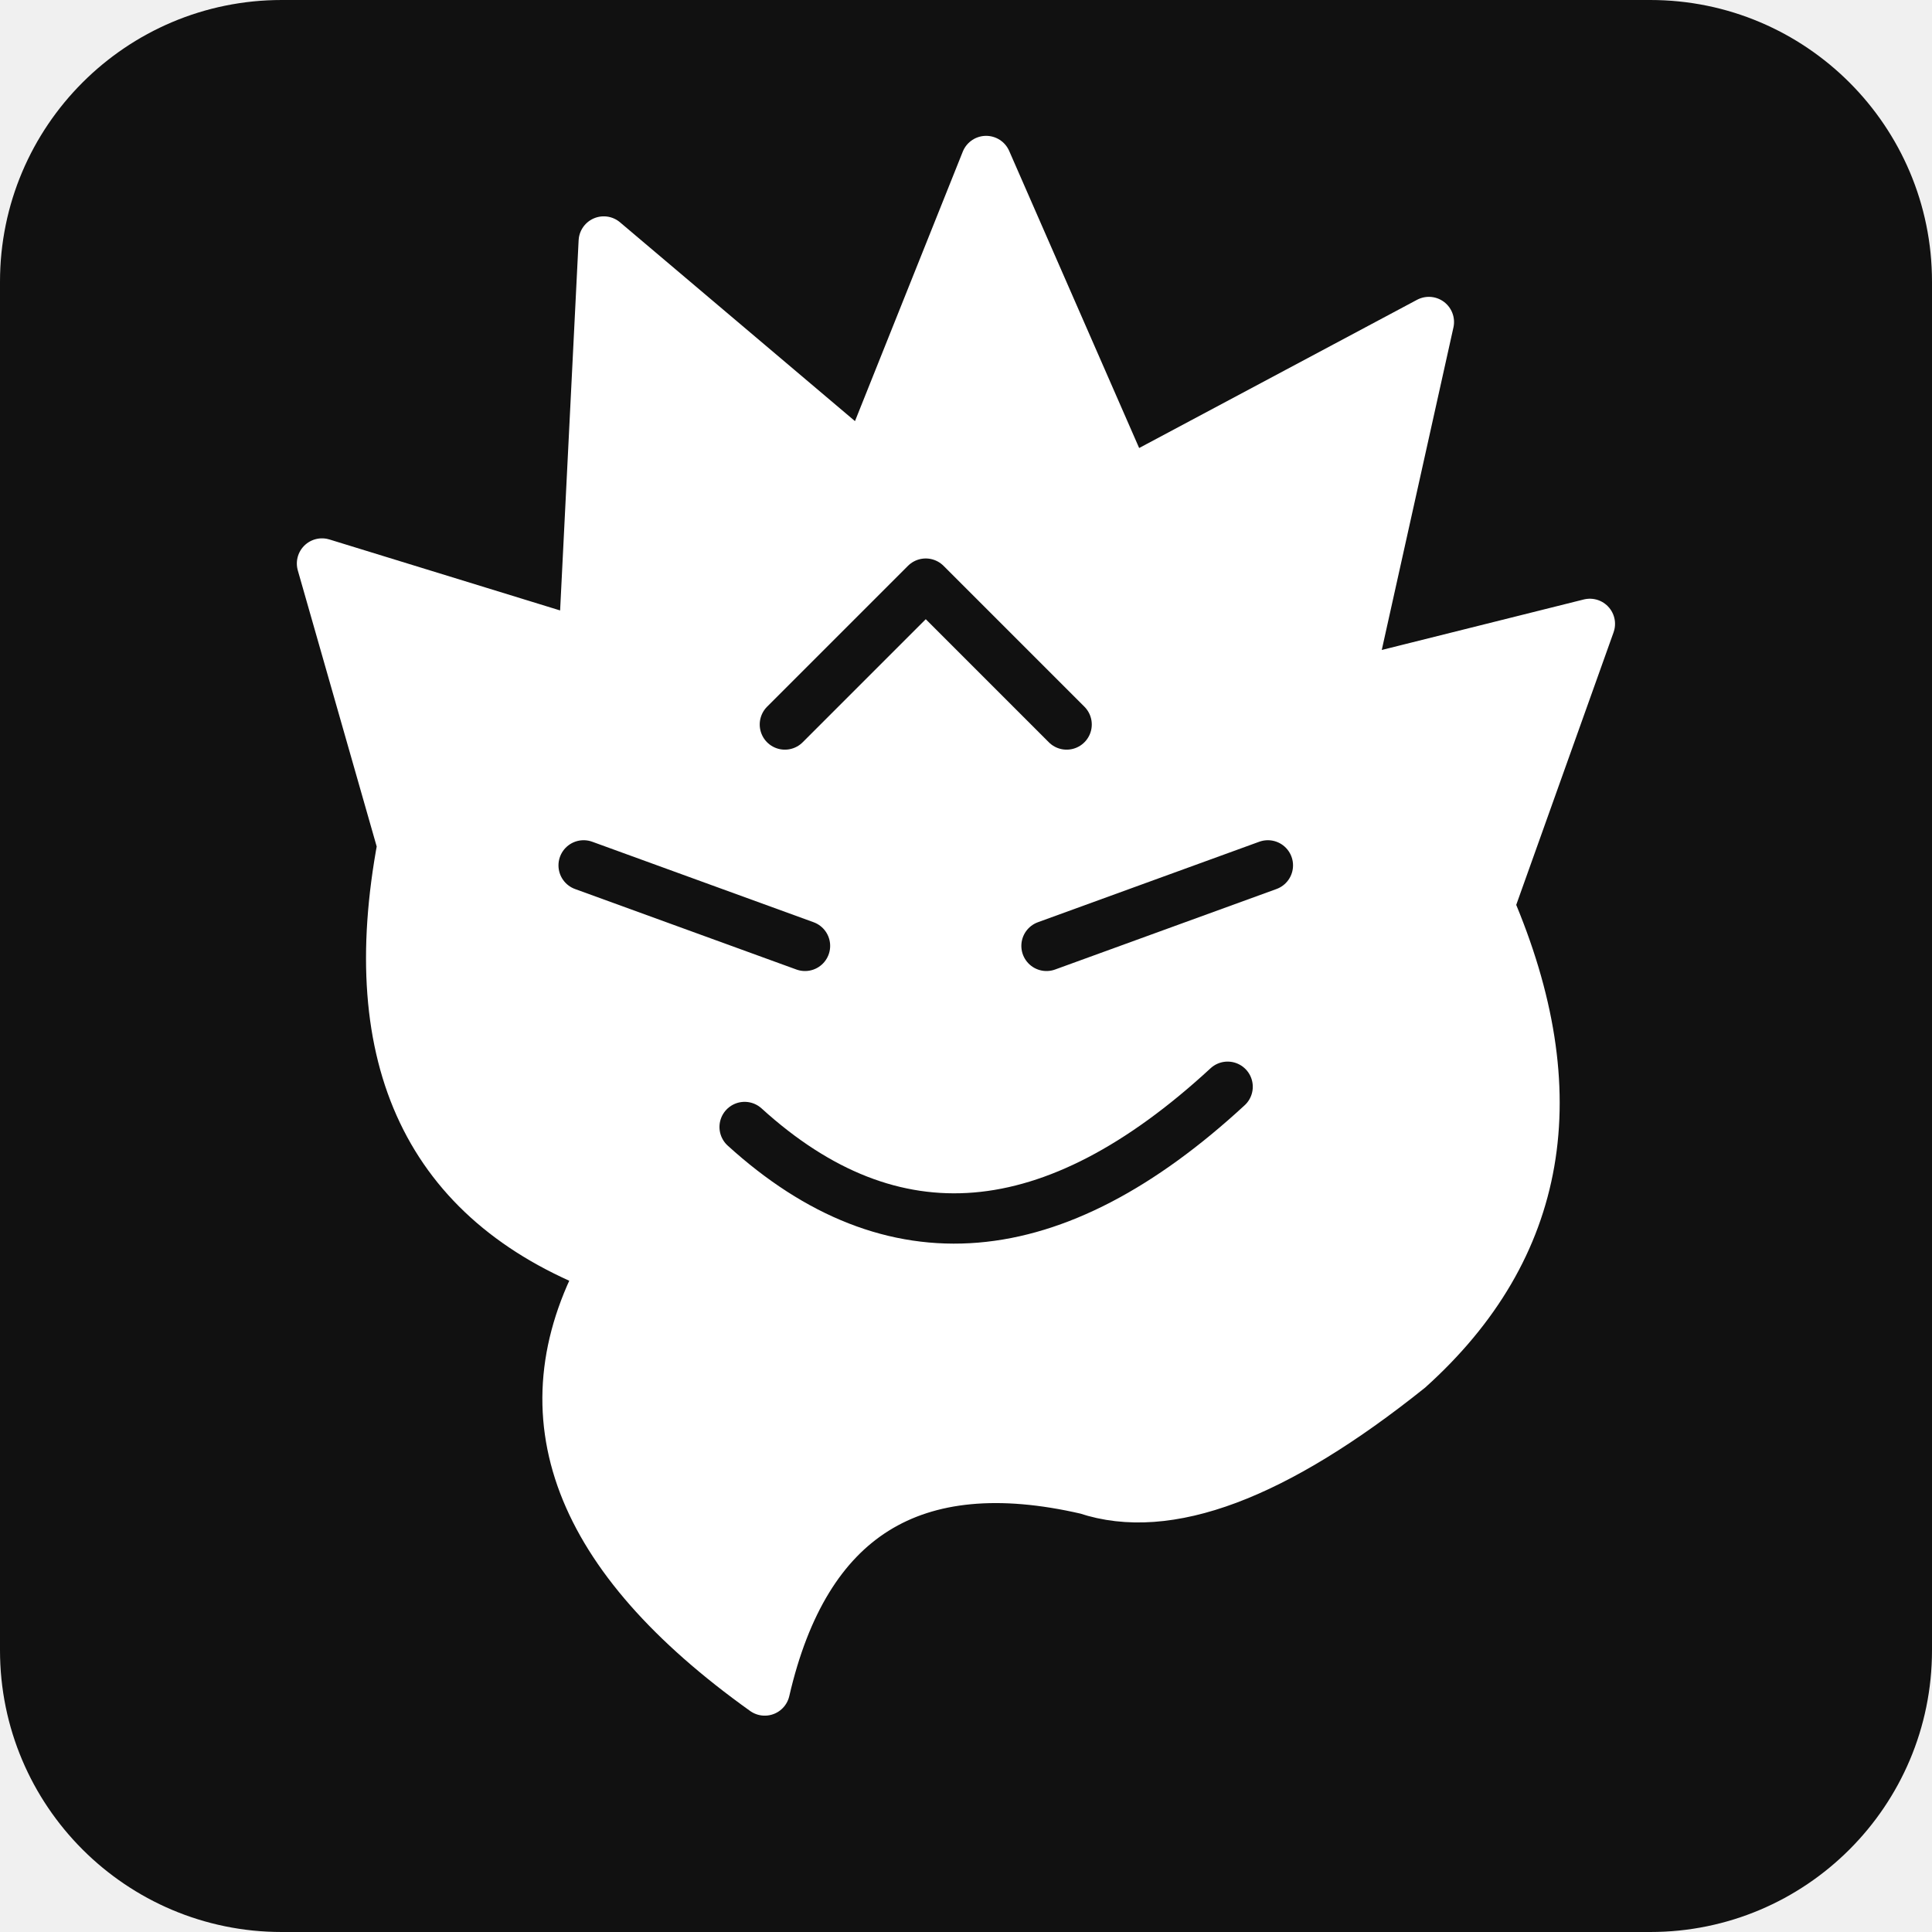
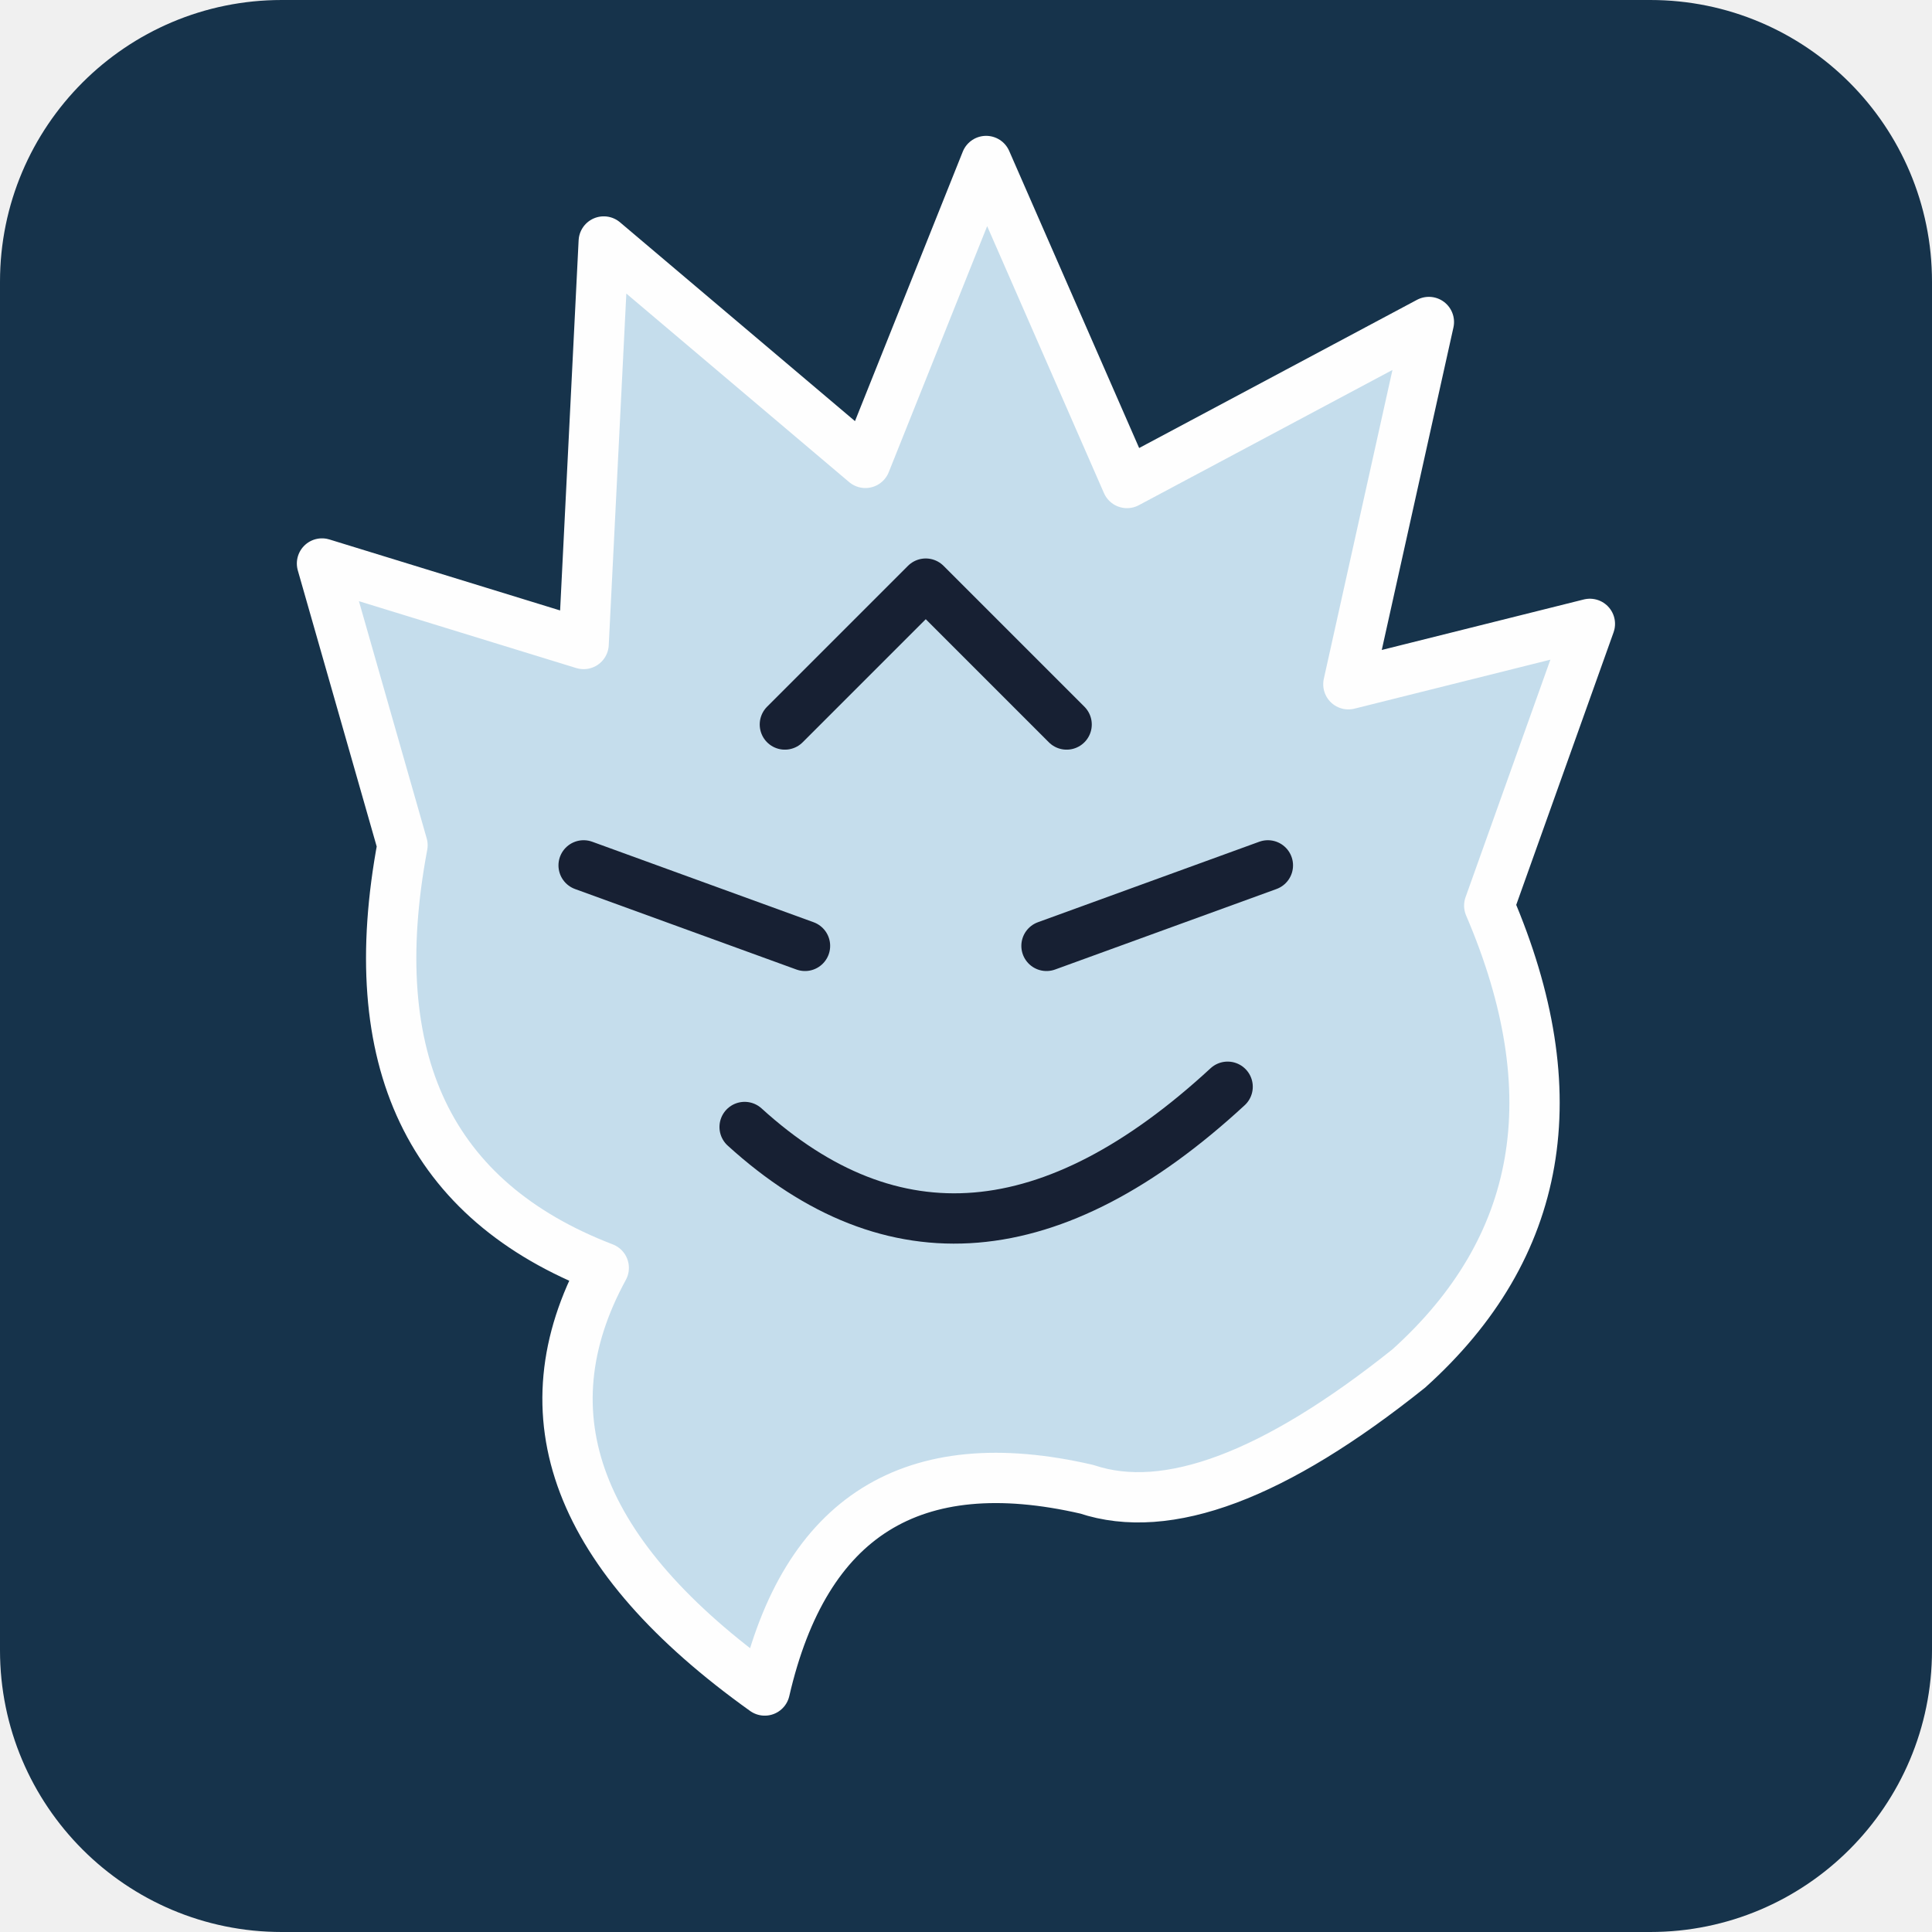
<svg xmlns="http://www.w3.org/2000/svg" width="96" height="96" viewBox="0 0 96 96">
-   <rect width="96" height="96" rx="14" fill="#111" />
-   <g fill="none" stroke="#fff" stroke-width="2.5" stroke-linejoin="round" stroke-linecap="round">
-     <path fill="#fff" d="M20 42L16 28L29 32L30 12L43 23L49 8L56 24L71 16L67 34L79 31L74 45Q80 59 70 68Q60 76 54 74Q41 71 38 84Q24 74 30 63Q17 58 20 42Z" />
-     <path stroke="#111" d="M29 43L40 47M63 43L52 47M37 56Q48 66 61 54M39 36L46 29L53 36" />
+   <rect width="96" height="96" rx="14" fill="#16334b" />
+   <g fill="none" stroke="#fefefe" stroke-width="2.5" stroke-linejoin="round" stroke-linecap="round">
+     <path fill="#c5ddec" d="M20 42L16 28L29 32L30 12L43 23L49 8L56 24L71 16L67 34L79 31L74 45Q80 59 70 68Q60 76 54 74Q41 71 38 84Q24 74 30 63Q17 58 20 42Z" />
+     <path stroke="#172033" d="M29 43L40 47M63 43L52 47M37 56Q48 66 61 54M39 36L46 29L53 36" />
  </g>
</svg>
